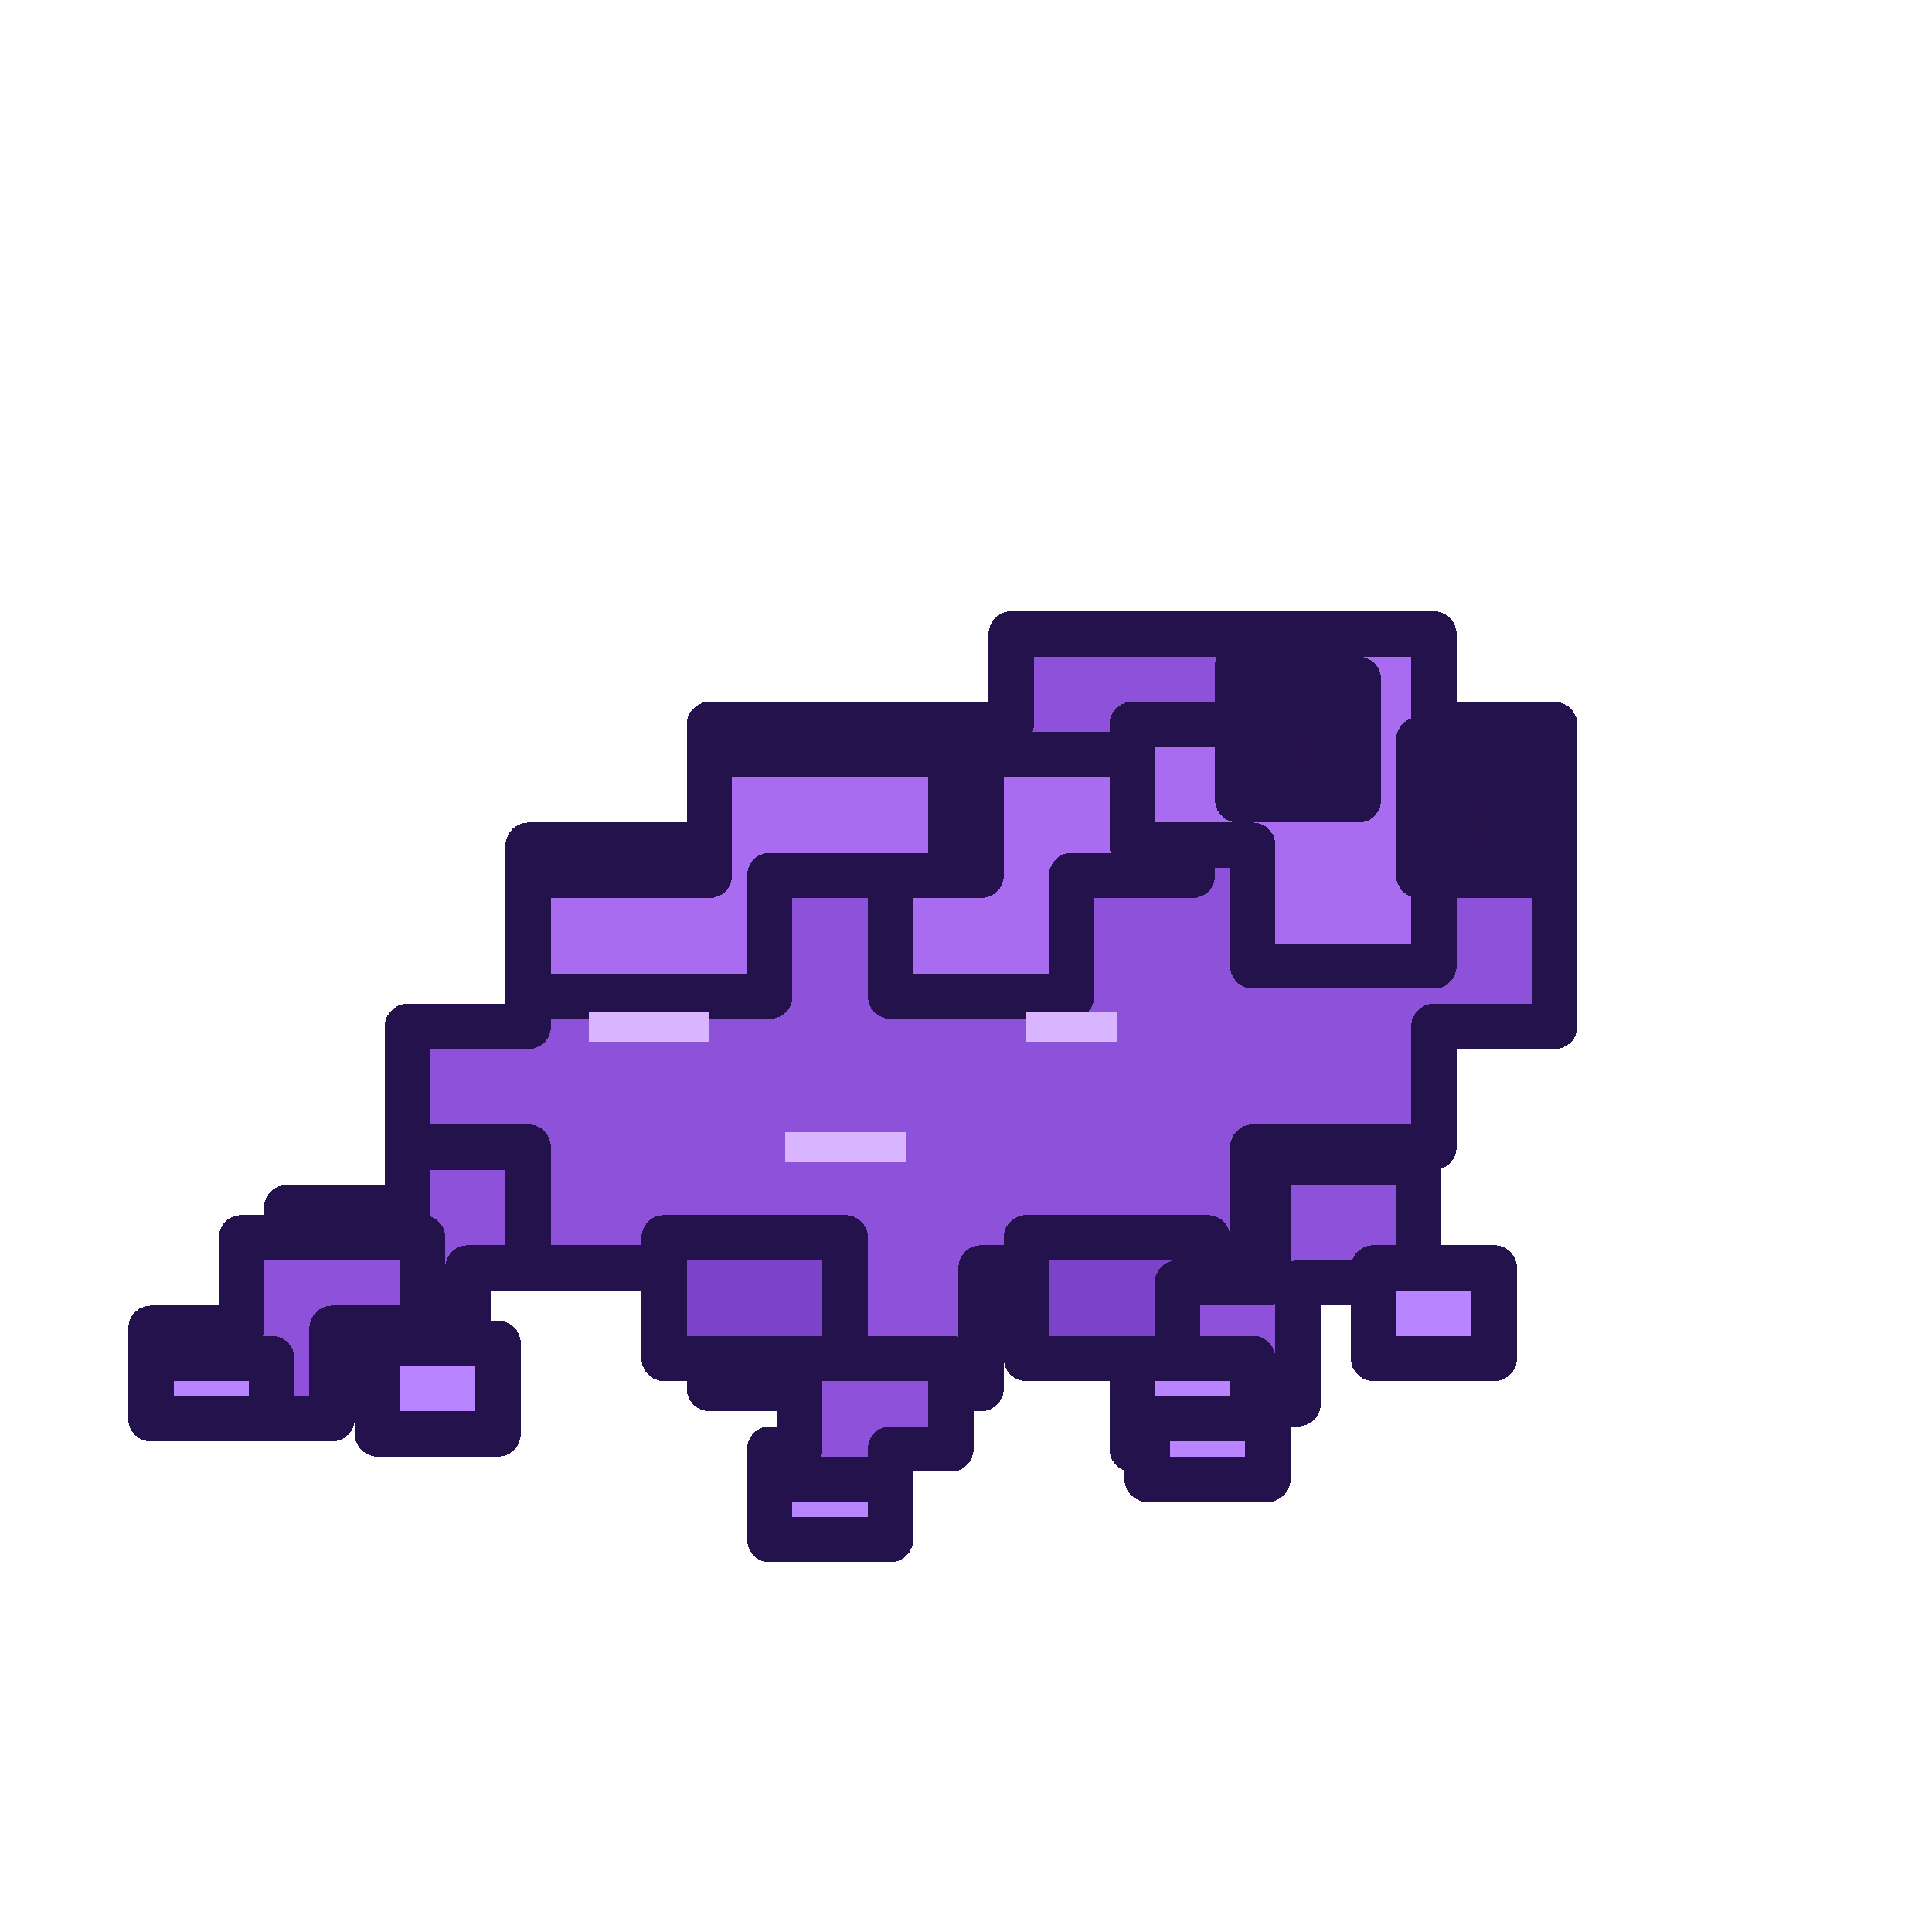
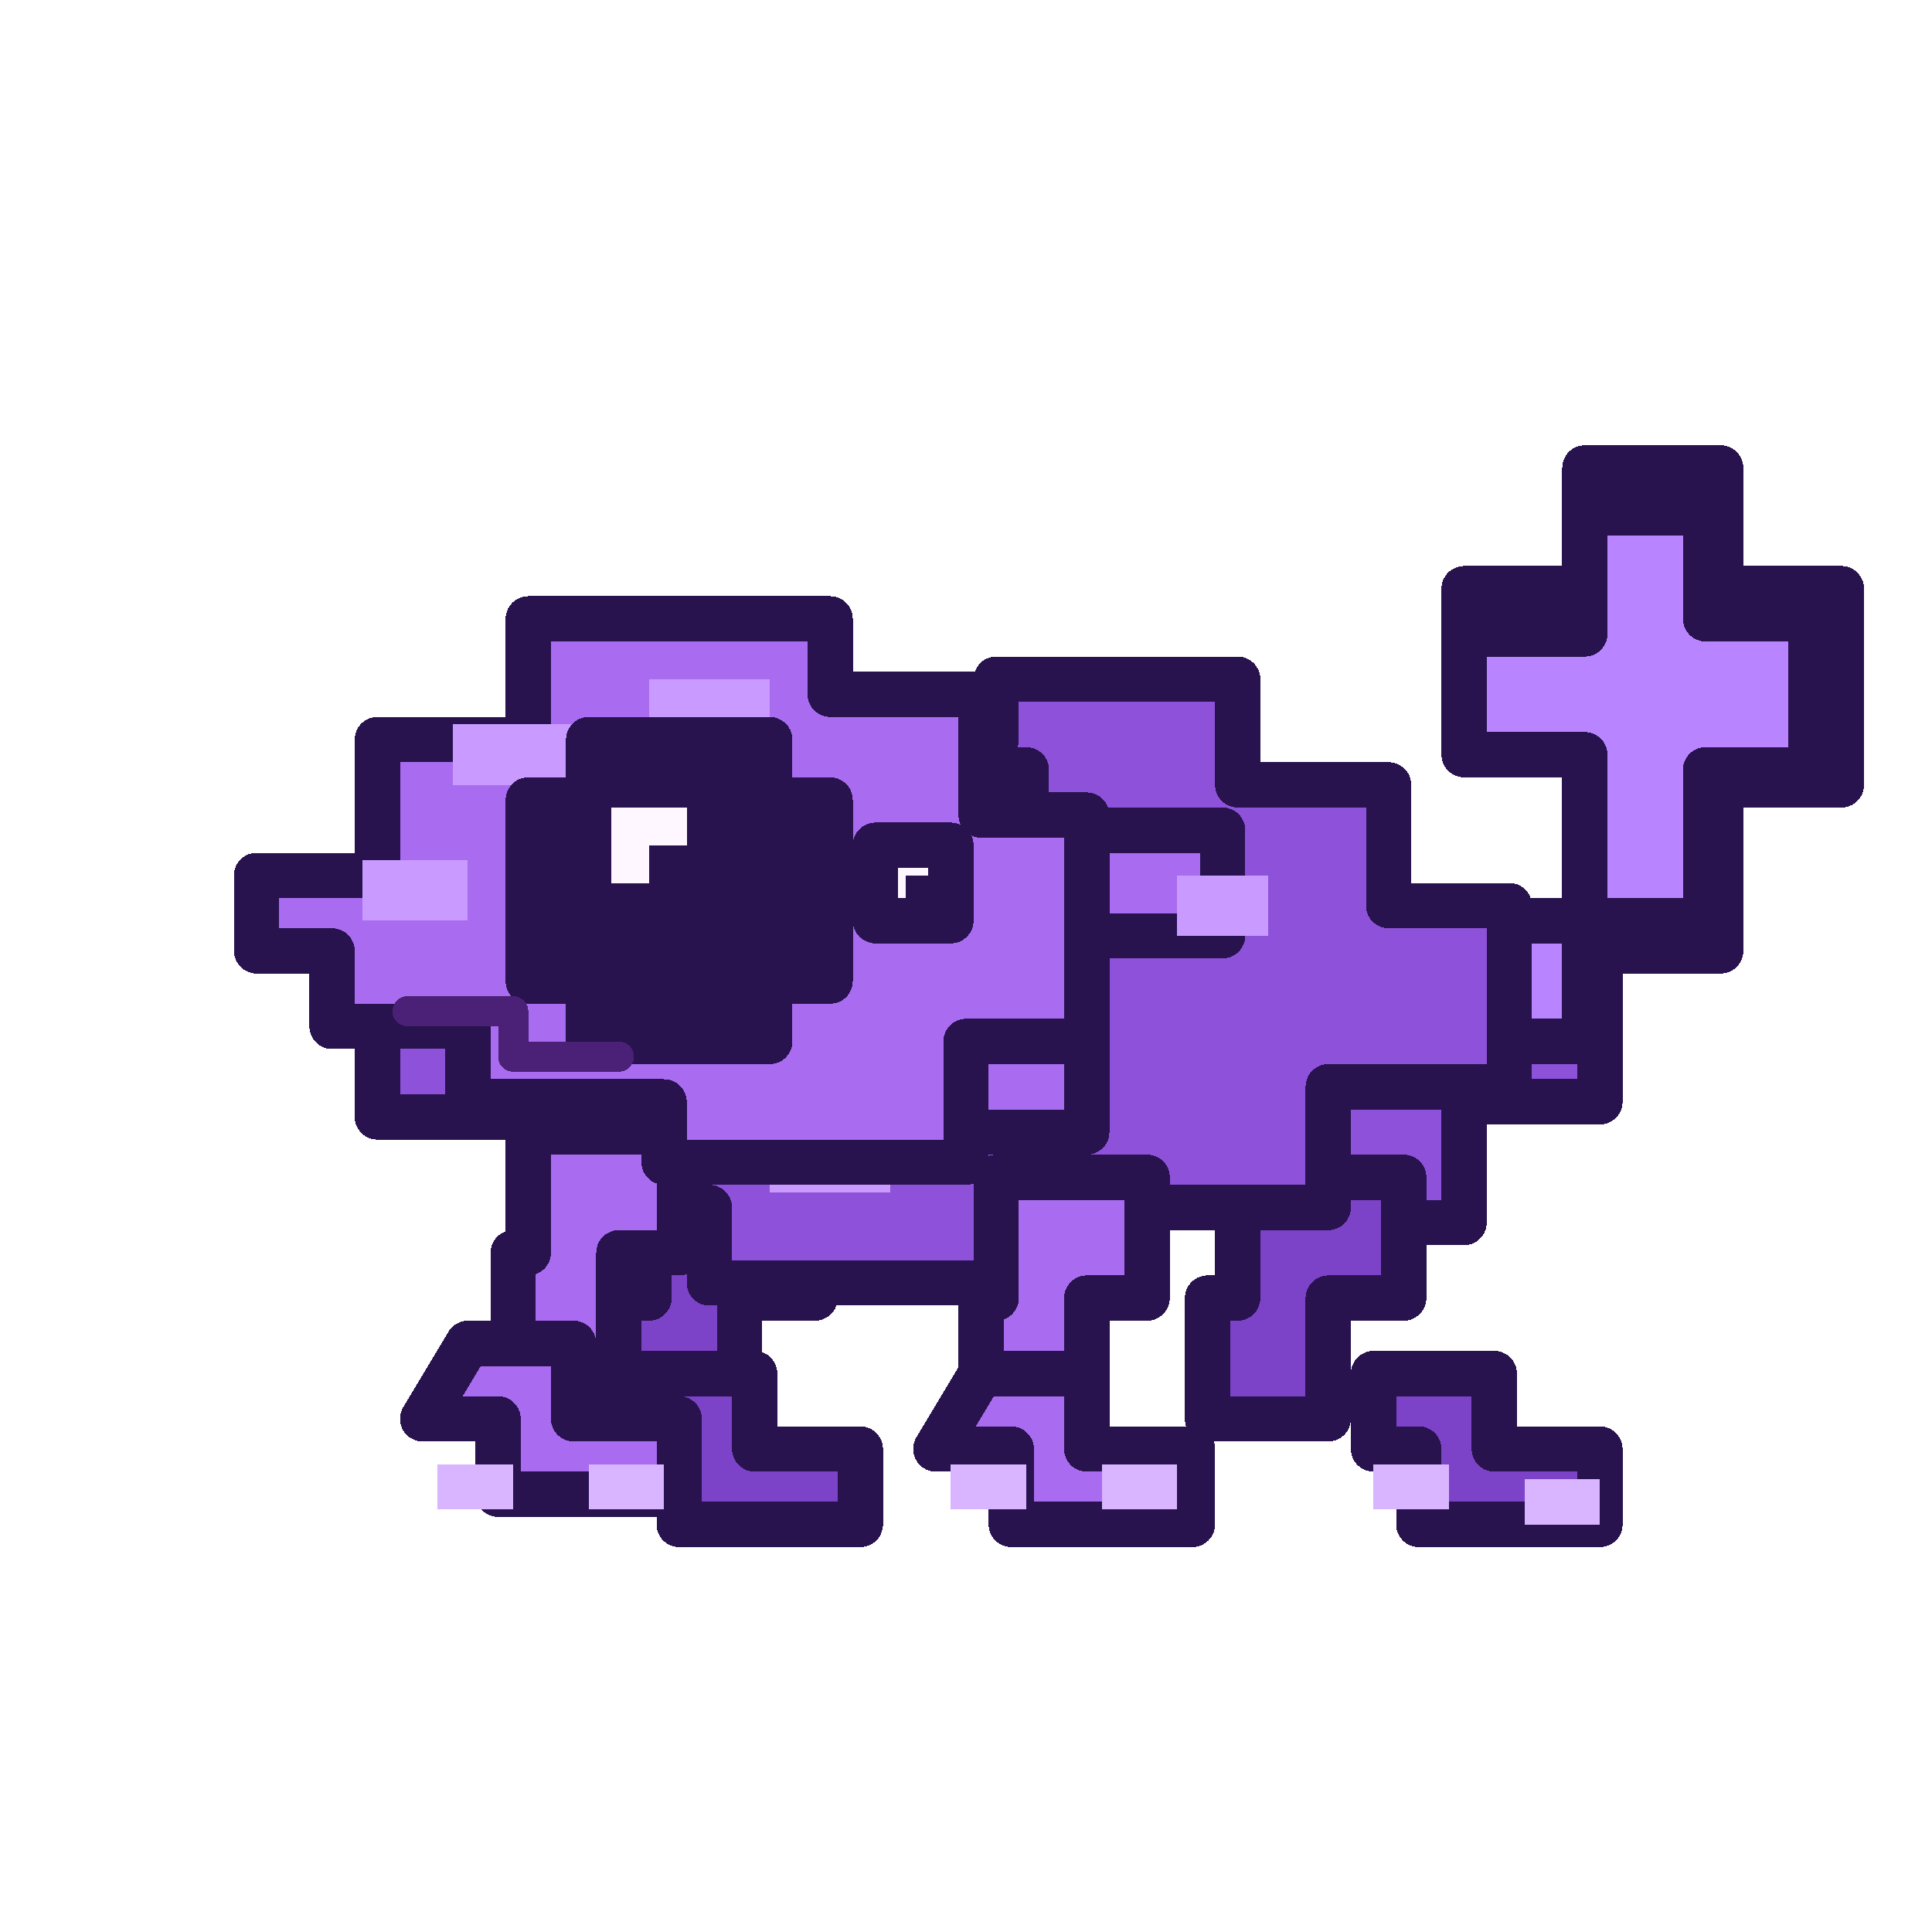
<svg xmlns="http://www.w3.org/2000/svg" viewBox="0 0 128 128" shape-rendering="crispEdges">
-   <g stroke="#24124d" stroke-width="3" stroke-linejoin="round">
-     <path fill="#8d52d9" d="M19 80h8V68h8V56h12V48h20V42h16V48h12v8h8v12h-8v8H83v8H65v8H47v-8H35v-8H27v8H19z" />
-     <path fill="#a96bf0" d="M35 58h12v-8h16v8H51v8H35zM65 50h14v8h-8v8H59v-8h6z" />
-     <path fill="#7c42c7" d="M44 82h12v8H44zM68 82h12v8H68z" />
-     <path fill="#8d52d9" d="M84 77h10v8h-8v8h-8v-8h6zM35 76h-8v8h-8v8h12v-8h4z" />
-     <path fill="#b984ff" d="M25 89h8v6h-8zM75 90h8v6h-8zM91 84h8v6h-8z" />
-     <path fill="#a96bf0" d="M83 42h12v6h8v8h-8v8H83v-8h-8v-8h8z" />
-     <path fill="#f8f1ff" d="M82 45h8v8h-8zM94 50h8v8h-8z" />
-     <path fill="#25124a" d="M84 47h4v5h-4zM96 52h4v5h-4z" />
-     <path fill="#f4d6ff" d="M82 44h3v3h-3zM94 49h3v3h-3z" />
-     <path fill="#8d52d9" d="M16 82h12v6h-6v6H10v-6h6zM53 90h10v6h-4v6h-8v-6h2z" />
-     <path fill="#b984ff" d="M10 90h8v4h-8zM51 98h8v4h-8zM76 94h8v4h-8z" />
-     <path fill="none" stroke="#d9b4ff" stroke-width="2" d="M39 68h8m5 8h8m8-8h6" />
+   <g stroke="#28134f" stroke-width="3" stroke-linejoin="round" stroke-linecap="round">
+     <path fill="#8d52d9" d="M82 72h13V62h10V49h-8V39h8V31h9v8h8v13h-8v11h-8v10h-9v8H82z" />
+     <path fill="#b984ff" d="M105 34h8v7h7v10h-7v10h-8v8h-8v-8h8V50h-8v-8h8z" />
+     <g fill="#7c42c7">
+       <path d="M82 78h11v8h-5v8h-8v-8h2z">
+         <animateTransform attributeName="transform" type="rotate" values="0 86 82;12 86 82;0 86 82;-10 86 82;0 86 82" dur=".65s" repeatCount="indefinite" />
+       </path>
+       <path d="M91 91h8v5h7v5h-12v-5h-3z" />
+       <path d="M43 78h11v8h-5v8h-8v-8h2z">
+         <animateTransform attributeName="transform" type="rotate" values="0 47 82;-10 47 82;0 47 82;12 47 82;0 47 82" dur=".65s" repeatCount="indefinite" />
+       </path>
+       <path d="M42 91h8v5h7v5H45v-5h-3z" />
+     </g>
+     <path fill="#8d52d9" d="M25 68h8V57h11V49h22V45h16v7h10v8h8v12H88v8H69v5H47v-5H35v-6h-10z" />
+     <path fill="#a96bf0" d="M43 57h12v-6h13v7H56v7H43zM68 55h13v7H68zM57 69h15v6H57z" />
+     <path fill="#c99aff" stroke="none" d="M45 62h8v4h-8zM65 65h8v4h-8zM78 58h6v4h-6zM51 75h8v4h-8z" />
+     <g fill="#a96bf0">
+       <path d="M35 75h10v8h-4v8h-7v-8h1z">
+         <animateTransform attributeName="transform" type="rotate" values="0 39 79;-14 39 79;0 39 79;12 39 79;0 39 79" dur=".65s" repeatCount="indefinite" />
+       </path>
+       <path d="M31 89h7v5h7v5H33v-5h-5z" />
+       <path d="M66 78h10v8h-4v8h-7v-8h1z">
+         <animateTransform attributeName="transform" type="rotate" values="0 70 82;12 70 82;0 70 82;-14 70 82;0 70 82" dur=".65s" repeatCount="indefinite" />
+       </path>
+       <path d="M65 91h7v5h7v5H67v-5h-5z" />
+     </g>
+     <path fill="#a96bf0" d="M17 58h8V49h10V41h20v5h10v8h7v15H64v8H44v-4H31v-5h-9v-5h-5z" />
+     <path fill="#c99aff" stroke="none" d="M30 48h8v4h-8zM43 45h8v4h-8zM24 57h7v4h-7z" />
+     <path fill="#28134f" d="M39 49h12v4h4v12h-4v4H39v-4h-4V53h4z" />
+     <path fill="#fff7ff" d="M39 52h8v8h-8z" />
+     <path fill="#28134f" stroke="none" d="M43 56h4v4h-4z" />
+     <path fill="#fff7ff" d="M58 56h5v5h-5z" />
+     <path fill="#28134f" stroke="none" d="M60 58h3v3h-3z" />
+     <path fill="none" stroke="#4a2177" stroke-width="2" d="M27 67h7v3h7" />
+     <path fill="#d9b4ff" stroke="none" d="M29 97h5v3h-5zM39 97h5v3h-5zM63 97h5v3h-5zM73 97h5v3h-5zM91 97h5v3h-5zM101 98h5v3h-5z" />
  </g>
</svg>
